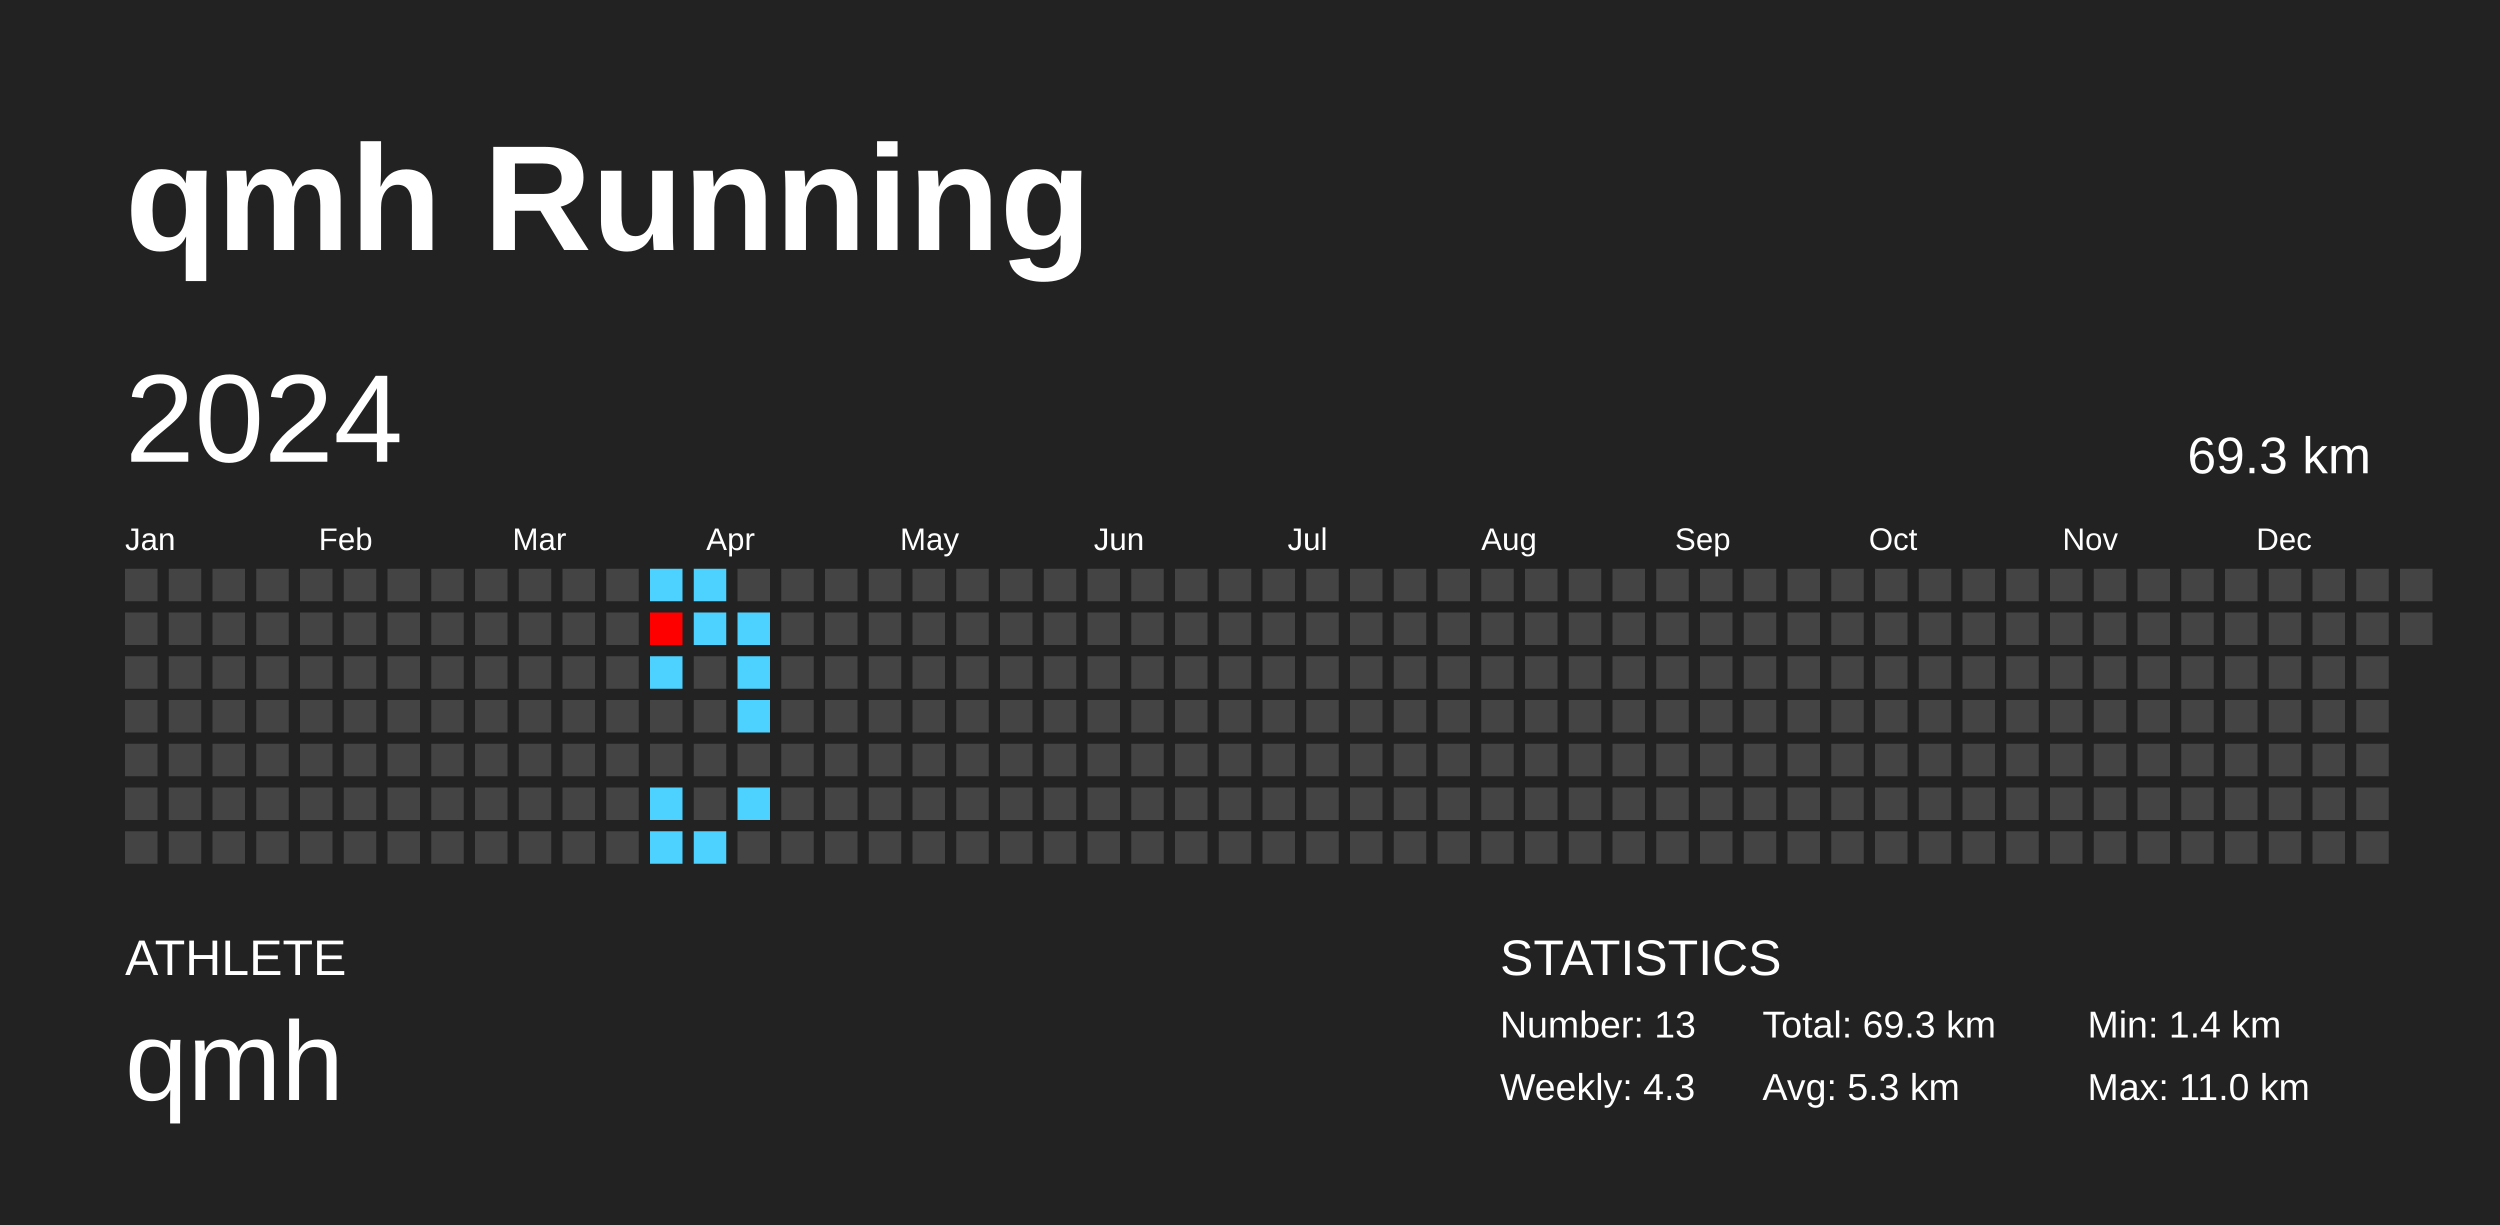
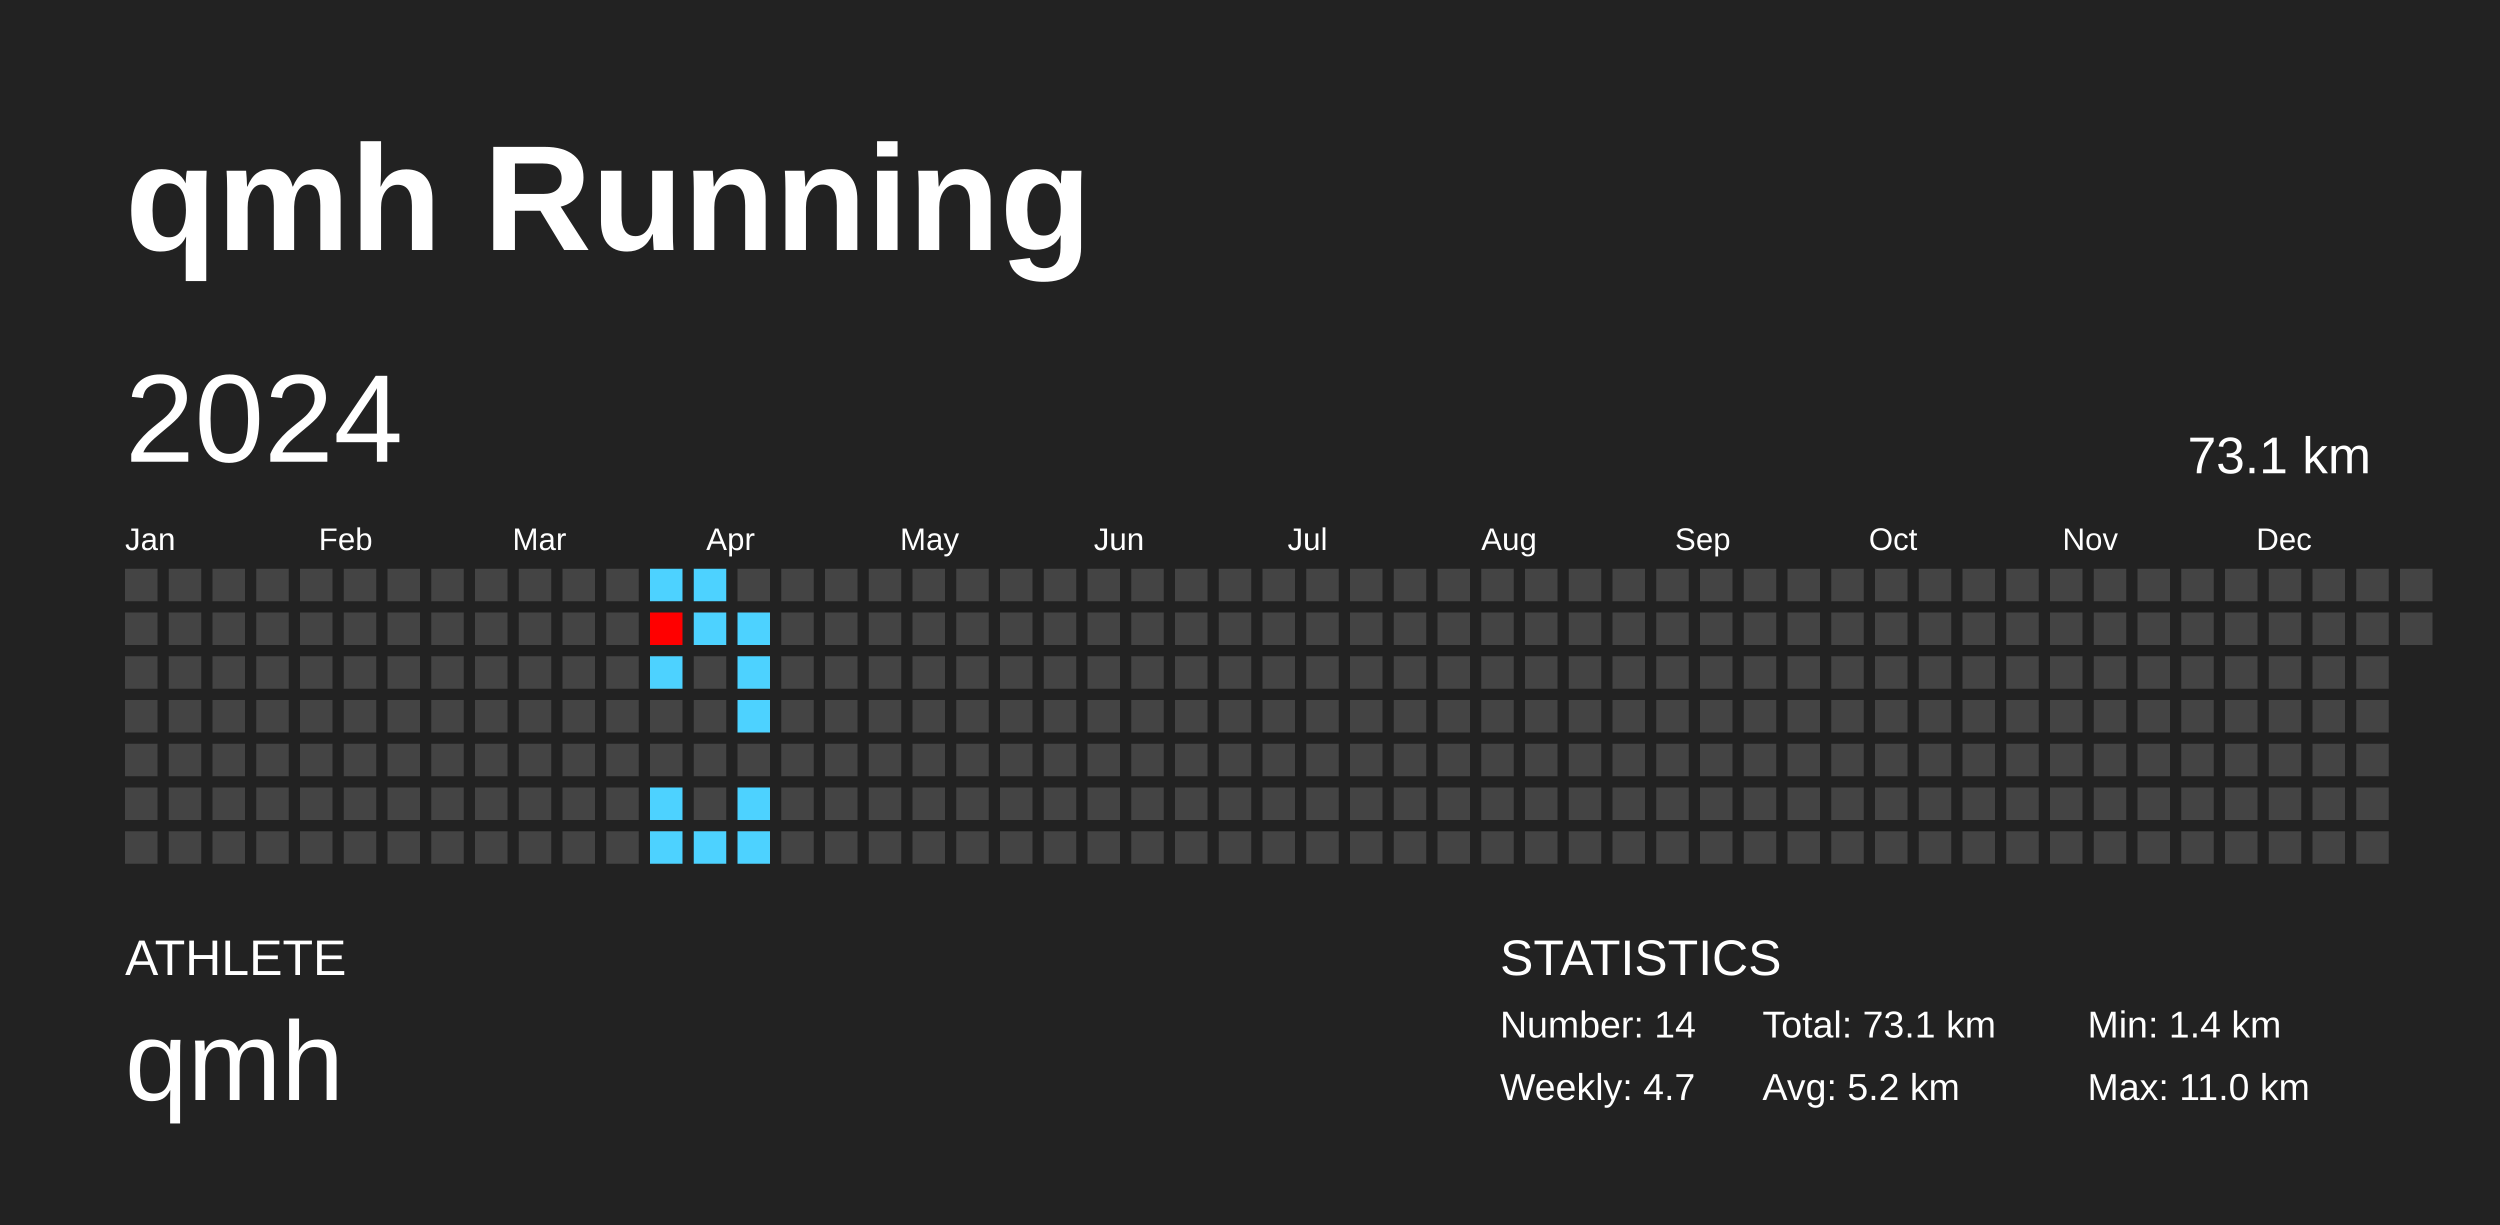
<svg xmlns="http://www.w3.org/2000/svg" baseProfile="full" height="98mm" version="1.1" viewBox="0,0,200,98" width="200mm">
  <defs />
  <rect fill="#222222" height="98" width="200" x="0" y="0" />
  <text fill="#FFFFFF" style="font-size:12px; font-family:Arial; font-weight:bold;" x="10" y="20">qmh Running</text>
  <text fill="#FFFFFF" style="font-size:4px; font-family:Arial" x="10" y="78">ATHLETE</text>
  <text fill="#FFFFFF" style="font-size:9px; font-family:Arial" x="10" y="88">qmh</text>
  <text fill="#FFFFFF" style="font-size:4px; font-family:Arial" x="120" y="78">STATISTICS</text>
-   <text fill="#FFFFFF" style="font-size:3px; font-family:Arial" x="120" y="83">Number: 13</text>
-   <text fill="#FFFFFF" style="font-size:3px; font-family:Arial" x="120" y="88">Weekly: 4.3</text>
-   <text fill="#FFFFFF" style="font-size:3px; font-family:Arial" x="141" y="83">Total: 69.3 km</text>
-   <text fill="#FFFFFF" style="font-size:3px; font-family:Arial" x="141" y="88">Avg: 5.3 km</text>
+   <text fill="#FFFFFF" style="font-size:3px; font-family:Arial" x="120" y="83">Number: 14</text>
+   <text fill="#FFFFFF" style="font-size:3px; font-family:Arial" x="120" y="88">Weekly: 4.7</text>
+   <text fill="#FFFFFF" style="font-size:3px; font-family:Arial" x="141" y="83">Total: 73.1 km</text>
+   <text fill="#FFFFFF" style="font-size:3px; font-family:Arial" x="141" y="88">Avg: 5.2 km</text>
  <text fill="#FFFFFF" style="font-size:3px; font-family:Arial" x="167" y="83">Min: 1.4 km</text>
  <text fill="#FFFFFF" style="font-size:3px; font-family:Arial" x="167" y="88">Max: 11.0 km</text>
  <text dominant-baseline="hanging" fill="#FFFFFF" style="font-size:10.0px; font-family:Arial;" x="10" y="30">2024</text>
-   <text dominant-baseline="hanging" fill="#FFFFFF" style="font-size:4.125px; font-family:Arial;" x="175" y="35">69.3 km</text>
+   <text dominant-baseline="hanging" fill="#FFFFFF" style="font-size:4.125px; font-family:Arial;" x="175" y="35">73.1 km</text>
  <text fill="#FFFFFF" style="font-size:2.5px; font-family:Arial" x="10.0" y="44">Jan</text>
  <text fill="#FFFFFF" style="font-size:2.5px; font-family:Arial" x="25.5" y="44">Feb</text>
  <text fill="#FFFFFF" style="font-size:2.5px; font-family:Arial" x="41.0" y="44">Mar</text>
  <text fill="#FFFFFF" style="font-size:2.5px; font-family:Arial" x="56.5" y="44">Apr</text>
  <text fill="#FFFFFF" style="font-size:2.5px; font-family:Arial" x="72.0" y="44">May</text>
  <text fill="#FFFFFF" style="font-size:2.5px; font-family:Arial" x="87.5" y="44">Jun</text>
  <text fill="#FFFFFF" style="font-size:2.5px; font-family:Arial" x="103.0" y="44">Jul</text>
  <text fill="#FFFFFF" style="font-size:2.5px; font-family:Arial" x="118.5" y="44">Aug</text>
  <text fill="#FFFFFF" style="font-size:2.5px; font-family:Arial" x="134.0" y="44">Sep</text>
  <text fill="#FFFFFF" style="font-size:2.5px; font-family:Arial" x="149.5" y="44">Oct</text>
  <text fill="#FFFFFF" style="font-size:2.5px; font-family:Arial" x="165.0" y="44">Nov</text>
  <text fill="#FFFFFF" style="font-size:2.5px; font-family:Arial" x="180.5" y="44">Dec</text>
  <rect fill="#444444" height="2.6" width="2.6" x="10.0" y="45.5" />
  <rect fill="#444444" height="2.6" width="2.6" x="10.0" y="49.0" />
  <rect fill="#444444" height="2.6" width="2.6" x="10.0" y="52.5" />
  <rect fill="#444444" height="2.6" width="2.6" x="10.0" y="56.0" />
  <rect fill="#444444" height="2.6" width="2.6" x="10.0" y="59.5" />
  <rect fill="#444444" height="2.6" width="2.6" x="10.0" y="63.0" />
  <rect fill="#444444" height="2.6" width="2.6" x="10.0" y="66.5" />
  <rect fill="#444444" height="2.6" width="2.6" x="13.5" y="45.5" />
  <rect fill="#444444" height="2.6" width="2.6" x="13.5" y="49.0" />
  <rect fill="#444444" height="2.6" width="2.6" x="13.5" y="52.5" />
  <rect fill="#444444" height="2.6" width="2.6" x="13.5" y="56.0" />
  <rect fill="#444444" height="2.6" width="2.6" x="13.5" y="59.5" />
  <rect fill="#444444" height="2.6" width="2.6" x="13.5" y="63.0" />
  <rect fill="#444444" height="2.6" width="2.6" x="13.5" y="66.5" />
  <rect fill="#444444" height="2.6" width="2.6" x="17.0" y="45.5" />
  <rect fill="#444444" height="2.6" width="2.6" x="17.0" y="49.0" />
  <rect fill="#444444" height="2.6" width="2.6" x="17.0" y="52.5" />
  <rect fill="#444444" height="2.6" width="2.6" x="17.0" y="56.0" />
  <rect fill="#444444" height="2.6" width="2.6" x="17.0" y="59.5" />
  <rect fill="#444444" height="2.6" width="2.6" x="17.0" y="63.0" />
  <rect fill="#444444" height="2.6" width="2.6" x="17.0" y="66.5" />
  <rect fill="#444444" height="2.6" width="2.6" x="20.5" y="45.5" />
  <rect fill="#444444" height="2.6" width="2.6" x="20.5" y="49.0" />
  <rect fill="#444444" height="2.6" width="2.6" x="20.5" y="52.5" />
  <rect fill="#444444" height="2.6" width="2.6" x="20.5" y="56.0" />
  <rect fill="#444444" height="2.6" width="2.6" x="20.5" y="59.5" />
  <rect fill="#444444" height="2.6" width="2.6" x="20.5" y="63.0" />
  <rect fill="#444444" height="2.6" width="2.6" x="20.5" y="66.5" />
  <rect fill="#444444" height="2.6" width="2.6" x="24.0" y="45.5" />
  <rect fill="#444444" height="2.6" width="2.6" x="24.0" y="49.0" />
  <rect fill="#444444" height="2.6" width="2.6" x="24.0" y="52.5" />
  <rect fill="#444444" height="2.6" width="2.6" x="24.0" y="56.0" />
  <rect fill="#444444" height="2.6" width="2.6" x="24.0" y="59.5" />
  <rect fill="#444444" height="2.6" width="2.6" x="24.0" y="63.0" />
  <rect fill="#444444" height="2.6" width="2.6" x="24.0" y="66.5" />
  <rect fill="#444444" height="2.6" width="2.6" x="27.5" y="45.5" />
  <rect fill="#444444" height="2.6" width="2.6" x="27.5" y="49.0" />
  <rect fill="#444444" height="2.6" width="2.6" x="27.5" y="52.5" />
  <rect fill="#444444" height="2.6" width="2.6" x="27.5" y="56.0" />
  <rect fill="#444444" height="2.6" width="2.6" x="27.5" y="59.5" />
  <rect fill="#444444" height="2.6" width="2.6" x="27.5" y="63.0" />
  <rect fill="#444444" height="2.6" width="2.6" x="27.5" y="66.5" />
  <rect fill="#444444" height="2.6" width="2.6" x="31.0" y="45.5" />
  <rect fill="#444444" height="2.6" width="2.6" x="31.0" y="49.0" />
  <rect fill="#444444" height="2.6" width="2.6" x="31.0" y="52.5" />
  <rect fill="#444444" height="2.6" width="2.6" x="31.0" y="56.0" />
  <rect fill="#444444" height="2.6" width="2.6" x="31.0" y="59.5" />
  <rect fill="#444444" height="2.6" width="2.6" x="31.0" y="63.0" />
  <rect fill="#444444" height="2.6" width="2.6" x="31.0" y="66.5" />
  <rect fill="#444444" height="2.6" width="2.6" x="34.5" y="45.5" />
  <rect fill="#444444" height="2.6" width="2.6" x="34.5" y="49.0" />
  <rect fill="#444444" height="2.6" width="2.6" x="34.5" y="52.5" />
  <rect fill="#444444" height="2.6" width="2.6" x="34.5" y="56.0" />
  <rect fill="#444444" height="2.6" width="2.6" x="34.5" y="59.5" />
  <rect fill="#444444" height="2.6" width="2.6" x="34.5" y="63.0" />
  <rect fill="#444444" height="2.6" width="2.6" x="34.5" y="66.5" />
  <rect fill="#444444" height="2.6" width="2.6" x="38.0" y="45.5" />
  <rect fill="#444444" height="2.6" width="2.6" x="38.0" y="49.0" />
  <rect fill="#444444" height="2.6" width="2.6" x="38.0" y="52.5" />
  <rect fill="#444444" height="2.6" width="2.6" x="38.0" y="56.0" />
  <rect fill="#444444" height="2.6" width="2.6" x="38.0" y="59.5" />
  <rect fill="#444444" height="2.6" width="2.6" x="38.0" y="63.0" />
  <rect fill="#444444" height="2.6" width="2.6" x="38.0" y="66.5" />
  <rect fill="#444444" height="2.6" width="2.6" x="41.5" y="45.5" />
  <rect fill="#444444" height="2.6" width="2.6" x="41.5" y="49.0" />
  <rect fill="#444444" height="2.6" width="2.6" x="41.5" y="52.5" />
  <rect fill="#444444" height="2.6" width="2.6" x="41.5" y="56.0" />
  <rect fill="#444444" height="2.6" width="2.6" x="41.5" y="59.5" />
  <rect fill="#444444" height="2.6" width="2.6" x="41.5" y="63.0" />
  <rect fill="#444444" height="2.6" width="2.6" x="41.5" y="66.5" />
  <rect fill="#444444" height="2.6" width="2.6" x="45.0" y="45.5" />
  <rect fill="#444444" height="2.6" width="2.6" x="45.0" y="49.0" />
  <rect fill="#444444" height="2.6" width="2.6" x="45.0" y="52.5" />
  <rect fill="#444444" height="2.6" width="2.6" x="45.0" y="56.0" />
  <rect fill="#444444" height="2.6" width="2.6" x="45.0" y="59.5" />
  <rect fill="#444444" height="2.6" width="2.6" x="45.0" y="63.0" />
  <rect fill="#444444" height="2.6" width="2.6" x="45.0" y="66.5" />
  <rect fill="#444444" height="2.6" width="2.6" x="48.5" y="45.5" />
  <rect fill="#444444" height="2.6" width="2.6" x="48.5" y="49.0" />
  <rect fill="#444444" height="2.6" width="2.6" x="48.5" y="52.5" />
  <rect fill="#444444" height="2.6" width="2.6" x="48.5" y="56.0" />
  <rect fill="#444444" height="2.6" width="2.6" x="48.5" y="59.5" />
  <rect fill="#444444" height="2.6" width="2.6" x="48.5" y="63.0" />
  <rect fill="#444444" height="2.6" width="2.6" x="48.5" y="66.5" />
  <rect fill="#4dd2ff" height="2.6" width="2.6" x="52.0" y="45.5" />
  <rect fill="#ff0000" height="2.6" width="2.6" x="52.0" y="49.0" />
  <rect fill="#4dd2ff" height="2.6" width="2.6" x="52.0" y="52.5" />
  <rect fill="#444444" height="2.6" width="2.6" x="52.0" y="56.0" />
  <rect fill="#444444" height="2.6" width="2.6" x="52.0" y="59.5" />
  <rect fill="#4dd2ff" height="2.6" width="2.6" x="52.0" y="63.0" />
  <rect fill="#4dd2ff" height="2.6" width="2.6" x="52.0" y="66.5" />
  <rect fill="#4dd2ff" height="2.6" width="2.6" x="55.5" y="45.5" />
  <rect fill="#4dd2ff" height="2.6" width="2.6" x="55.5" y="49.0" />
  <rect fill="#444444" height="2.6" width="2.6" x="55.5" y="52.5" />
  <rect fill="#444444" height="2.6" width="2.6" x="55.5" y="56.0" />
  <rect fill="#444444" height="2.6" width="2.6" x="55.5" y="59.5" />
  <rect fill="#444444" height="2.6" width="2.6" x="55.5" y="63.0" />
  <rect fill="#4dd2ff" height="2.6" width="2.6" x="55.5" y="66.5" />
  <rect fill="#444444" height="2.6" width="2.6" x="59.0" y="45.5" />
  <rect fill="#4dd2ff" height="2.6" width="2.6" x="59.0" y="49.0" />
  <rect fill="#4dd2ff" height="2.6" width="2.6" x="59.0" y="52.5" />
  <rect fill="#4dd2ff" height="2.6" width="2.6" x="59.0" y="56.0" />
  <rect fill="#444444" height="2.6" width="2.6" x="59.0" y="59.5" />
  <rect fill="#4dd2ff" height="2.6" width="2.6" x="59.0" y="63.0" />
-   <rect fill="#444444" height="2.6" width="2.6" x="59.0" y="66.5" />
+   <rect fill="#4dd2ff" height="2.6" width="2.6" x="59.0" y="66.5" />
  <rect fill="#444444" height="2.6" width="2.6" x="62.5" y="45.5" />
  <rect fill="#444444" height="2.6" width="2.6" x="62.5" y="49.0" />
  <rect fill="#444444" height="2.6" width="2.6" x="62.5" y="52.5" />
  <rect fill="#444444" height="2.6" width="2.6" x="62.5" y="56.0" />
  <rect fill="#444444" height="2.6" width="2.6" x="62.5" y="59.5" />
  <rect fill="#444444" height="2.6" width="2.6" x="62.5" y="63.0" />
  <rect fill="#444444" height="2.6" width="2.6" x="62.5" y="66.5" />
  <rect fill="#444444" height="2.6" width="2.6" x="66.0" y="45.5" />
  <rect fill="#444444" height="2.6" width="2.6" x="66.0" y="49.0" />
  <rect fill="#444444" height="2.6" width="2.6" x="66.0" y="52.5" />
  <rect fill="#444444" height="2.6" width="2.6" x="66.0" y="56.0" />
  <rect fill="#444444" height="2.6" width="2.6" x="66.0" y="59.5" />
  <rect fill="#444444" height="2.6" width="2.6" x="66.0" y="63.0" />
  <rect fill="#444444" height="2.6" width="2.6" x="66.0" y="66.5" />
  <rect fill="#444444" height="2.6" width="2.6" x="69.5" y="45.5" />
  <rect fill="#444444" height="2.6" width="2.6" x="69.5" y="49.0" />
  <rect fill="#444444" height="2.6" width="2.6" x="69.5" y="52.5" />
  <rect fill="#444444" height="2.6" width="2.6" x="69.5" y="56.0" />
  <rect fill="#444444" height="2.6" width="2.6" x="69.5" y="59.5" />
  <rect fill="#444444" height="2.6" width="2.6" x="69.5" y="63.0" />
  <rect fill="#444444" height="2.6" width="2.6" x="69.5" y="66.5" />
  <rect fill="#444444" height="2.6" width="2.6" x="73.0" y="45.5" />
  <rect fill="#444444" height="2.6" width="2.6" x="73.0" y="49.0" />
  <rect fill="#444444" height="2.6" width="2.6" x="73.0" y="52.5" />
  <rect fill="#444444" height="2.6" width="2.6" x="73.0" y="56.0" />
  <rect fill="#444444" height="2.6" width="2.6" x="73.0" y="59.5" />
  <rect fill="#444444" height="2.6" width="2.6" x="73.0" y="63.0" />
  <rect fill="#444444" height="2.6" width="2.6" x="73.0" y="66.5" />
  <rect fill="#444444" height="2.6" width="2.6" x="76.5" y="45.5" />
  <rect fill="#444444" height="2.6" width="2.6" x="76.5" y="49.0" />
  <rect fill="#444444" height="2.6" width="2.6" x="76.5" y="52.5" />
  <rect fill="#444444" height="2.6" width="2.6" x="76.5" y="56.0" />
  <rect fill="#444444" height="2.6" width="2.6" x="76.5" y="59.5" />
  <rect fill="#444444" height="2.6" width="2.6" x="76.5" y="63.0" />
  <rect fill="#444444" height="2.6" width="2.6" x="76.5" y="66.5" />
  <rect fill="#444444" height="2.6" width="2.6" x="80.0" y="45.5" />
  <rect fill="#444444" height="2.6" width="2.6" x="80.0" y="49.0" />
  <rect fill="#444444" height="2.6" width="2.6" x="80.0" y="52.5" />
  <rect fill="#444444" height="2.6" width="2.6" x="80.0" y="56.0" />
  <rect fill="#444444" height="2.6" width="2.6" x="80.0" y="59.5" />
  <rect fill="#444444" height="2.6" width="2.6" x="80.0" y="63.0" />
  <rect fill="#444444" height="2.6" width="2.6" x="80.0" y="66.5" />
  <rect fill="#444444" height="2.6" width="2.6" x="83.5" y="45.5" />
  <rect fill="#444444" height="2.6" width="2.6" x="83.5" y="49.0" />
  <rect fill="#444444" height="2.6" width="2.6" x="83.5" y="52.5" />
  <rect fill="#444444" height="2.6" width="2.6" x="83.5" y="56.0" />
  <rect fill="#444444" height="2.6" width="2.6" x="83.5" y="59.5" />
  <rect fill="#444444" height="2.6" width="2.6" x="83.5" y="63.0" />
  <rect fill="#444444" height="2.6" width="2.6" x="83.5" y="66.5" />
  <rect fill="#444444" height="2.6" width="2.6" x="87.0" y="45.5" />
  <rect fill="#444444" height="2.6" width="2.6" x="87.0" y="49.0" />
  <rect fill="#444444" height="2.6" width="2.6" x="87.0" y="52.5" />
  <rect fill="#444444" height="2.6" width="2.6" x="87.0" y="56.0" />
  <rect fill="#444444" height="2.6" width="2.6" x="87.0" y="59.5" />
  <rect fill="#444444" height="2.6" width="2.6" x="87.0" y="63.0" />
  <rect fill="#444444" height="2.6" width="2.6" x="87.0" y="66.5" />
  <rect fill="#444444" height="2.6" width="2.6" x="90.5" y="45.5" />
  <rect fill="#444444" height="2.6" width="2.6" x="90.5" y="49.0" />
  <rect fill="#444444" height="2.6" width="2.6" x="90.5" y="52.5" />
  <rect fill="#444444" height="2.6" width="2.6" x="90.5" y="56.0" />
  <rect fill="#444444" height="2.6" width="2.6" x="90.5" y="59.5" />
  <rect fill="#444444" height="2.6" width="2.6" x="90.5" y="63.0" />
  <rect fill="#444444" height="2.6" width="2.6" x="90.5" y="66.5" />
  <rect fill="#444444" height="2.6" width="2.6" x="94.0" y="45.5" />
  <rect fill="#444444" height="2.6" width="2.6" x="94.0" y="49.0" />
  <rect fill="#444444" height="2.6" width="2.6" x="94.0" y="52.5" />
  <rect fill="#444444" height="2.6" width="2.6" x="94.0" y="56.0" />
  <rect fill="#444444" height="2.6" width="2.6" x="94.0" y="59.5" />
  <rect fill="#444444" height="2.6" width="2.6" x="94.0" y="63.0" />
  <rect fill="#444444" height="2.6" width="2.6" x="94.0" y="66.5" />
  <rect fill="#444444" height="2.6" width="2.6" x="97.5" y="45.5" />
  <rect fill="#444444" height="2.6" width="2.6" x="97.5" y="49.0" />
  <rect fill="#444444" height="2.6" width="2.6" x="97.5" y="52.5" />
  <rect fill="#444444" height="2.6" width="2.6" x="97.5" y="56.0" />
  <rect fill="#444444" height="2.6" width="2.6" x="97.5" y="59.5" />
  <rect fill="#444444" height="2.6" width="2.6" x="97.5" y="63.0" />
  <rect fill="#444444" height="2.6" width="2.6" x="97.5" y="66.5" />
  <rect fill="#444444" height="2.6" width="2.6" x="101.0" y="45.5" />
  <rect fill="#444444" height="2.6" width="2.6" x="101.0" y="49.0" />
  <rect fill="#444444" height="2.6" width="2.6" x="101.0" y="52.5" />
  <rect fill="#444444" height="2.6" width="2.6" x="101.0" y="56.0" />
  <rect fill="#444444" height="2.6" width="2.6" x="101.0" y="59.5" />
  <rect fill="#444444" height="2.6" width="2.6" x="101.0" y="63.0" />
  <rect fill="#444444" height="2.6" width="2.6" x="101.0" y="66.5" />
  <rect fill="#444444" height="2.6" width="2.6" x="104.5" y="45.5" />
  <rect fill="#444444" height="2.6" width="2.6" x="104.5" y="49.0" />
  <rect fill="#444444" height="2.6" width="2.6" x="104.5" y="52.5" />
  <rect fill="#444444" height="2.6" width="2.6" x="104.5" y="56.0" />
  <rect fill="#444444" height="2.6" width="2.6" x="104.5" y="59.5" />
  <rect fill="#444444" height="2.6" width="2.6" x="104.5" y="63.0" />
  <rect fill="#444444" height="2.6" width="2.6" x="104.5" y="66.5" />
  <rect fill="#444444" height="2.6" width="2.6" x="108.0" y="45.5" />
  <rect fill="#444444" height="2.6" width="2.6" x="108.0" y="49.0" />
  <rect fill="#444444" height="2.6" width="2.6" x="108.0" y="52.5" />
  <rect fill="#444444" height="2.6" width="2.6" x="108.0" y="56.0" />
  <rect fill="#444444" height="2.6" width="2.6" x="108.0" y="59.5" />
  <rect fill="#444444" height="2.6" width="2.6" x="108.0" y="63.0" />
  <rect fill="#444444" height="2.6" width="2.6" x="108.0" y="66.5" />
  <rect fill="#444444" height="2.6" width="2.6" x="111.5" y="45.5" />
  <rect fill="#444444" height="2.6" width="2.6" x="111.5" y="49.0" />
  <rect fill="#444444" height="2.6" width="2.6" x="111.5" y="52.5" />
  <rect fill="#444444" height="2.6" width="2.6" x="111.5" y="56.0" />
  <rect fill="#444444" height="2.6" width="2.6" x="111.5" y="59.5" />
  <rect fill="#444444" height="2.6" width="2.6" x="111.5" y="63.0" />
  <rect fill="#444444" height="2.6" width="2.6" x="111.5" y="66.5" />
  <rect fill="#444444" height="2.6" width="2.6" x="115.0" y="45.5" />
  <rect fill="#444444" height="2.6" width="2.6" x="115.0" y="49.0" />
  <rect fill="#444444" height="2.6" width="2.6" x="115.0" y="52.5" />
  <rect fill="#444444" height="2.6" width="2.6" x="115.0" y="56.0" />
  <rect fill="#444444" height="2.6" width="2.6" x="115.0" y="59.5" />
  <rect fill="#444444" height="2.6" width="2.6" x="115.0" y="63.0" />
  <rect fill="#444444" height="2.6" width="2.6" x="115.0" y="66.5" />
  <rect fill="#444444" height="2.6" width="2.6" x="118.5" y="45.5" />
  <rect fill="#444444" height="2.6" width="2.6" x="118.5" y="49.0" />
  <rect fill="#444444" height="2.6" width="2.6" x="118.5" y="52.5" />
  <rect fill="#444444" height="2.6" width="2.6" x="118.5" y="56.0" />
  <rect fill="#444444" height="2.6" width="2.6" x="118.5" y="59.5" />
  <rect fill="#444444" height="2.6" width="2.6" x="118.5" y="63.0" />
  <rect fill="#444444" height="2.6" width="2.6" x="118.5" y="66.5" />
  <rect fill="#444444" height="2.6" width="2.6" x="122.0" y="45.5" />
  <rect fill="#444444" height="2.6" width="2.6" x="122.0" y="49.0" />
  <rect fill="#444444" height="2.6" width="2.6" x="122.0" y="52.5" />
  <rect fill="#444444" height="2.6" width="2.6" x="122.0" y="56.0" />
  <rect fill="#444444" height="2.6" width="2.6" x="122.0" y="59.5" />
  <rect fill="#444444" height="2.6" width="2.6" x="122.0" y="63.0" />
  <rect fill="#444444" height="2.6" width="2.6" x="122.0" y="66.5" />
  <rect fill="#444444" height="2.6" width="2.6" x="125.5" y="45.5" />
  <rect fill="#444444" height="2.6" width="2.6" x="125.5" y="49.0" />
  <rect fill="#444444" height="2.6" width="2.6" x="125.5" y="52.5" />
  <rect fill="#444444" height="2.6" width="2.6" x="125.5" y="56.0" />
  <rect fill="#444444" height="2.6" width="2.6" x="125.5" y="59.5" />
  <rect fill="#444444" height="2.6" width="2.6" x="125.5" y="63.0" />
  <rect fill="#444444" height="2.6" width="2.6" x="125.5" y="66.5" />
  <rect fill="#444444" height="2.6" width="2.6" x="129.0" y="45.5" />
  <rect fill="#444444" height="2.6" width="2.6" x="129.0" y="49.0" />
  <rect fill="#444444" height="2.6" width="2.6" x="129.0" y="52.5" />
  <rect fill="#444444" height="2.6" width="2.6" x="129.0" y="56.0" />
  <rect fill="#444444" height="2.6" width="2.6" x="129.0" y="59.5" />
  <rect fill="#444444" height="2.6" width="2.6" x="129.0" y="63.0" />
  <rect fill="#444444" height="2.6" width="2.6" x="129.0" y="66.5" />
  <rect fill="#444444" height="2.6" width="2.6" x="132.5" y="45.5" />
  <rect fill="#444444" height="2.6" width="2.6" x="132.5" y="49.0" />
  <rect fill="#444444" height="2.6" width="2.6" x="132.5" y="52.5" />
  <rect fill="#444444" height="2.6" width="2.6" x="132.5" y="56.0" />
  <rect fill="#444444" height="2.6" width="2.6" x="132.5" y="59.5" />
  <rect fill="#444444" height="2.6" width="2.6" x="132.5" y="63.0" />
  <rect fill="#444444" height="2.6" width="2.6" x="132.5" y="66.5" />
  <rect fill="#444444" height="2.6" width="2.6" x="136.0" y="45.5" />
  <rect fill="#444444" height="2.6" width="2.6" x="136.0" y="49.0" />
  <rect fill="#444444" height="2.6" width="2.6" x="136.0" y="52.5" />
  <rect fill="#444444" height="2.6" width="2.6" x="136.0" y="56.0" />
  <rect fill="#444444" height="2.6" width="2.6" x="136.0" y="59.5" />
  <rect fill="#444444" height="2.6" width="2.6" x="136.0" y="63.0" />
  <rect fill="#444444" height="2.6" width="2.6" x="136.0" y="66.5" />
  <rect fill="#444444" height="2.6" width="2.6" x="139.5" y="45.5" />
  <rect fill="#444444" height="2.6" width="2.6" x="139.5" y="49.0" />
  <rect fill="#444444" height="2.6" width="2.6" x="139.5" y="52.5" />
  <rect fill="#444444" height="2.6" width="2.6" x="139.5" y="56.0" />
  <rect fill="#444444" height="2.6" width="2.6" x="139.5" y="59.5" />
  <rect fill="#444444" height="2.6" width="2.6" x="139.5" y="63.0" />
  <rect fill="#444444" height="2.6" width="2.6" x="139.5" y="66.5" />
  <rect fill="#444444" height="2.6" width="2.6" x="143.0" y="45.5" />
  <rect fill="#444444" height="2.6" width="2.6" x="143.0" y="49.0" />
  <rect fill="#444444" height="2.6" width="2.6" x="143.0" y="52.5" />
  <rect fill="#444444" height="2.6" width="2.6" x="143.0" y="56.0" />
  <rect fill="#444444" height="2.6" width="2.6" x="143.0" y="59.5" />
  <rect fill="#444444" height="2.6" width="2.6" x="143.0" y="63.0" />
  <rect fill="#444444" height="2.6" width="2.6" x="143.0" y="66.5" />
  <rect fill="#444444" height="2.6" width="2.6" x="146.5" y="45.5" />
  <rect fill="#444444" height="2.6" width="2.6" x="146.5" y="49.0" />
  <rect fill="#444444" height="2.6" width="2.6" x="146.5" y="52.5" />
  <rect fill="#444444" height="2.6" width="2.6" x="146.5" y="56.0" />
  <rect fill="#444444" height="2.6" width="2.6" x="146.5" y="59.5" />
  <rect fill="#444444" height="2.6" width="2.6" x="146.5" y="63.0" />
  <rect fill="#444444" height="2.6" width="2.6" x="146.5" y="66.5" />
  <rect fill="#444444" height="2.6" width="2.6" x="150.0" y="45.5" />
  <rect fill="#444444" height="2.6" width="2.6" x="150.0" y="49.0" />
  <rect fill="#444444" height="2.6" width="2.6" x="150.0" y="52.5" />
  <rect fill="#444444" height="2.6" width="2.6" x="150.0" y="56.0" />
  <rect fill="#444444" height="2.6" width="2.6" x="150.0" y="59.5" />
  <rect fill="#444444" height="2.6" width="2.6" x="150.0" y="63.0" />
  <rect fill="#444444" height="2.6" width="2.6" x="150.0" y="66.5" />
  <rect fill="#444444" height="2.6" width="2.6" x="153.5" y="45.5" />
  <rect fill="#444444" height="2.6" width="2.6" x="153.5" y="49.0" />
  <rect fill="#444444" height="2.6" width="2.6" x="153.5" y="52.5" />
  <rect fill="#444444" height="2.6" width="2.6" x="153.5" y="56.0" />
  <rect fill="#444444" height="2.6" width="2.6" x="153.5" y="59.5" />
  <rect fill="#444444" height="2.6" width="2.6" x="153.5" y="63.0" />
  <rect fill="#444444" height="2.6" width="2.6" x="153.5" y="66.5" />
  <rect fill="#444444" height="2.6" width="2.6" x="157.0" y="45.5" />
  <rect fill="#444444" height="2.6" width="2.6" x="157.0" y="49.0" />
  <rect fill="#444444" height="2.6" width="2.6" x="157.0" y="52.5" />
  <rect fill="#444444" height="2.6" width="2.6" x="157.0" y="56.0" />
  <rect fill="#444444" height="2.6" width="2.6" x="157.0" y="59.5" />
  <rect fill="#444444" height="2.6" width="2.6" x="157.0" y="63.0" />
  <rect fill="#444444" height="2.6" width="2.6" x="157.0" y="66.5" />
  <rect fill="#444444" height="2.6" width="2.6" x="160.5" y="45.5" />
  <rect fill="#444444" height="2.6" width="2.6" x="160.5" y="49.0" />
  <rect fill="#444444" height="2.6" width="2.6" x="160.5" y="52.5" />
  <rect fill="#444444" height="2.6" width="2.6" x="160.5" y="56.0" />
  <rect fill="#444444" height="2.6" width="2.6" x="160.5" y="59.5" />
  <rect fill="#444444" height="2.6" width="2.6" x="160.5" y="63.0" />
  <rect fill="#444444" height="2.6" width="2.6" x="160.5" y="66.5" />
  <rect fill="#444444" height="2.6" width="2.6" x="164.0" y="45.5" />
  <rect fill="#444444" height="2.6" width="2.6" x="164.0" y="49.0" />
  <rect fill="#444444" height="2.6" width="2.6" x="164.0" y="52.5" />
  <rect fill="#444444" height="2.6" width="2.6" x="164.0" y="56.0" />
  <rect fill="#444444" height="2.6" width="2.6" x="164.0" y="59.5" />
  <rect fill="#444444" height="2.6" width="2.6" x="164.0" y="63.0" />
  <rect fill="#444444" height="2.6" width="2.6" x="164.0" y="66.5" />
  <rect fill="#444444" height="2.6" width="2.6" x="167.5" y="45.5" />
  <rect fill="#444444" height="2.6" width="2.6" x="167.5" y="49.0" />
  <rect fill="#444444" height="2.6" width="2.6" x="167.5" y="52.5" />
  <rect fill="#444444" height="2.6" width="2.6" x="167.5" y="56.0" />
  <rect fill="#444444" height="2.6" width="2.6" x="167.5" y="59.5" />
  <rect fill="#444444" height="2.6" width="2.6" x="167.5" y="63.0" />
  <rect fill="#444444" height="2.6" width="2.6" x="167.5" y="66.5" />
  <rect fill="#444444" height="2.6" width="2.6" x="171.0" y="45.5" />
  <rect fill="#444444" height="2.6" width="2.6" x="171.0" y="49.0" />
  <rect fill="#444444" height="2.6" width="2.6" x="171.0" y="52.5" />
  <rect fill="#444444" height="2.6" width="2.6" x="171.0" y="56.0" />
  <rect fill="#444444" height="2.6" width="2.6" x="171.0" y="59.5" />
  <rect fill="#444444" height="2.6" width="2.6" x="171.0" y="63.0" />
  <rect fill="#444444" height="2.6" width="2.6" x="171.0" y="66.5" />
  <rect fill="#444444" height="2.6" width="2.6" x="174.5" y="45.5" />
  <rect fill="#444444" height="2.6" width="2.6" x="174.5" y="49.0" />
  <rect fill="#444444" height="2.6" width="2.6" x="174.5" y="52.5" />
  <rect fill="#444444" height="2.6" width="2.6" x="174.5" y="56.0" />
  <rect fill="#444444" height="2.6" width="2.6" x="174.5" y="59.5" />
  <rect fill="#444444" height="2.6" width="2.6" x="174.5" y="63.0" />
  <rect fill="#444444" height="2.6" width="2.6" x="174.5" y="66.5" />
  <rect fill="#444444" height="2.6" width="2.6" x="178.0" y="45.5" />
  <rect fill="#444444" height="2.6" width="2.6" x="178.0" y="49.0" />
  <rect fill="#444444" height="2.6" width="2.6" x="178.0" y="52.5" />
  <rect fill="#444444" height="2.6" width="2.6" x="178.0" y="56.0" />
  <rect fill="#444444" height="2.6" width="2.6" x="178.0" y="59.5" />
  <rect fill="#444444" height="2.6" width="2.6" x="178.0" y="63.0" />
  <rect fill="#444444" height="2.6" width="2.6" x="178.0" y="66.5" />
  <rect fill="#444444" height="2.6" width="2.6" x="181.5" y="45.5" />
  <rect fill="#444444" height="2.6" width="2.6" x="181.5" y="49.0" />
  <rect fill="#444444" height="2.6" width="2.6" x="181.5" y="52.5" />
  <rect fill="#444444" height="2.6" width="2.6" x="181.5" y="56.0" />
  <rect fill="#444444" height="2.6" width="2.6" x="181.5" y="59.5" />
  <rect fill="#444444" height="2.6" width="2.6" x="181.5" y="63.0" />
  <rect fill="#444444" height="2.6" width="2.6" x="181.5" y="66.5" />
  <rect fill="#444444" height="2.6" width="2.6" x="185.0" y="45.5" />
  <rect fill="#444444" height="2.6" width="2.6" x="185.0" y="49.0" />
  <rect fill="#444444" height="2.6" width="2.6" x="185.0" y="52.5" />
  <rect fill="#444444" height="2.6" width="2.6" x="185.0" y="56.0" />
  <rect fill="#444444" height="2.6" width="2.6" x="185.0" y="59.5" />
  <rect fill="#444444" height="2.6" width="2.6" x="185.0" y="63.0" />
  <rect fill="#444444" height="2.6" width="2.6" x="185.0" y="66.5" />
  <rect fill="#444444" height="2.6" width="2.6" x="188.5" y="45.5" />
  <rect fill="#444444" height="2.6" width="2.6" x="188.5" y="49.0" />
  <rect fill="#444444" height="2.6" width="2.6" x="188.5" y="52.5" />
  <rect fill="#444444" height="2.6" width="2.6" x="188.5" y="56.0" />
  <rect fill="#444444" height="2.6" width="2.6" x="188.5" y="59.5" />
  <rect fill="#444444" height="2.6" width="2.6" x="188.5" y="63.0" />
  <rect fill="#444444" height="2.6" width="2.6" x="188.5" y="66.5" />
  <rect fill="#444444" height="2.6" width="2.6" x="192.0" y="45.5" />
  <rect fill="#444444" height="2.6" width="2.6" x="192.0" y="49.0" />
</svg>
